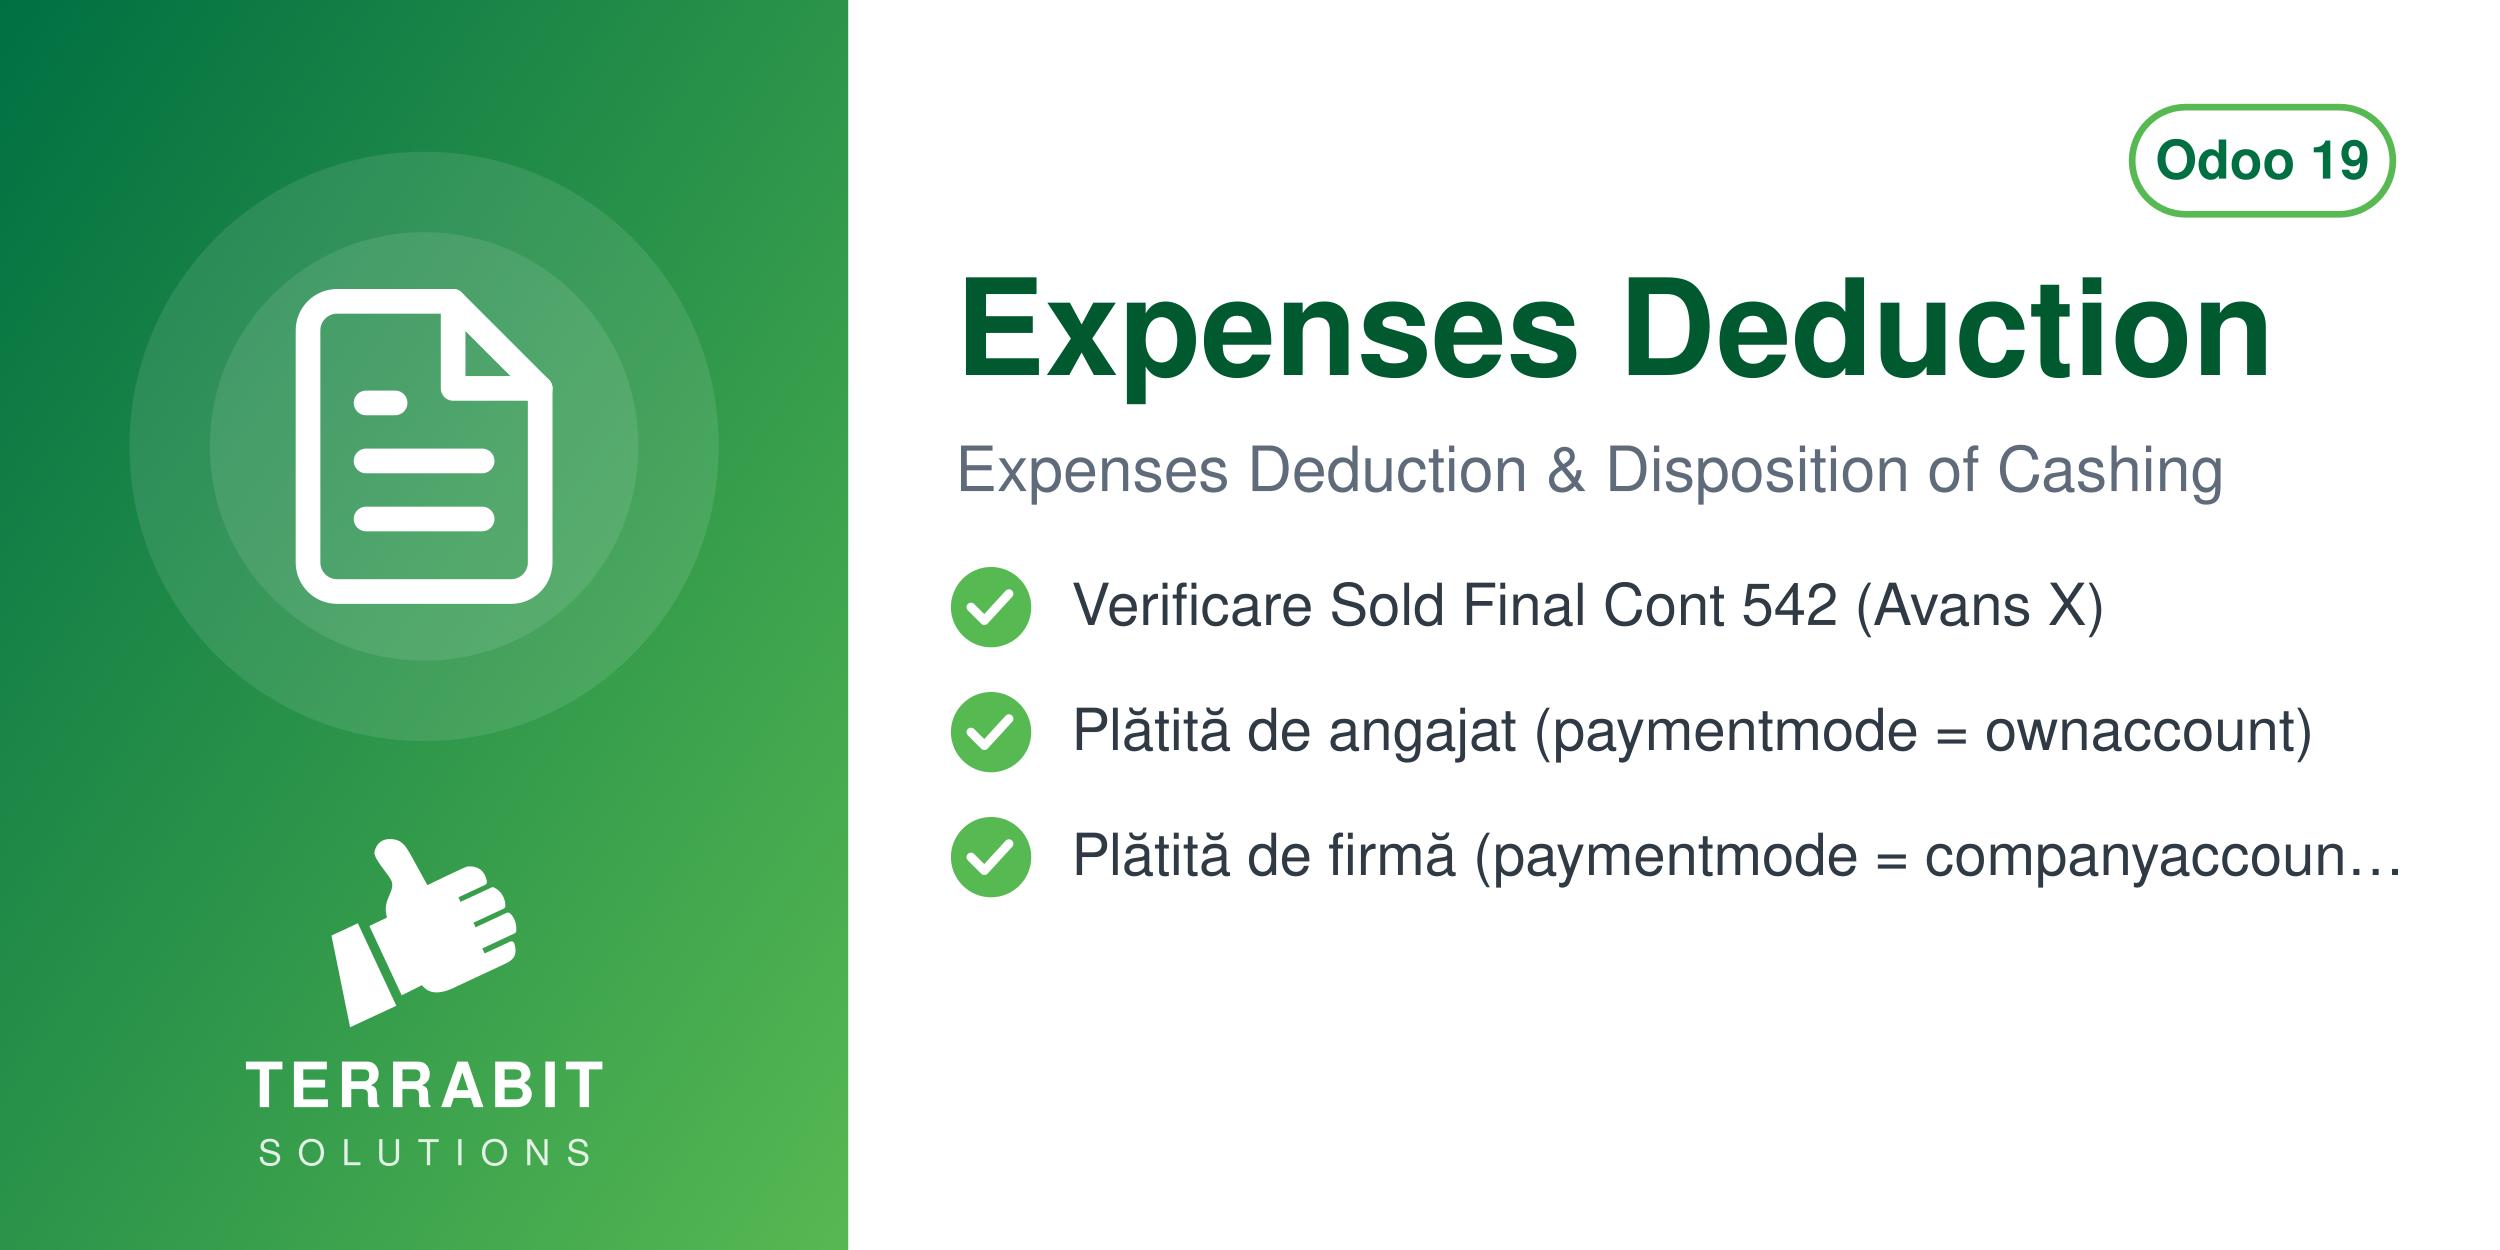
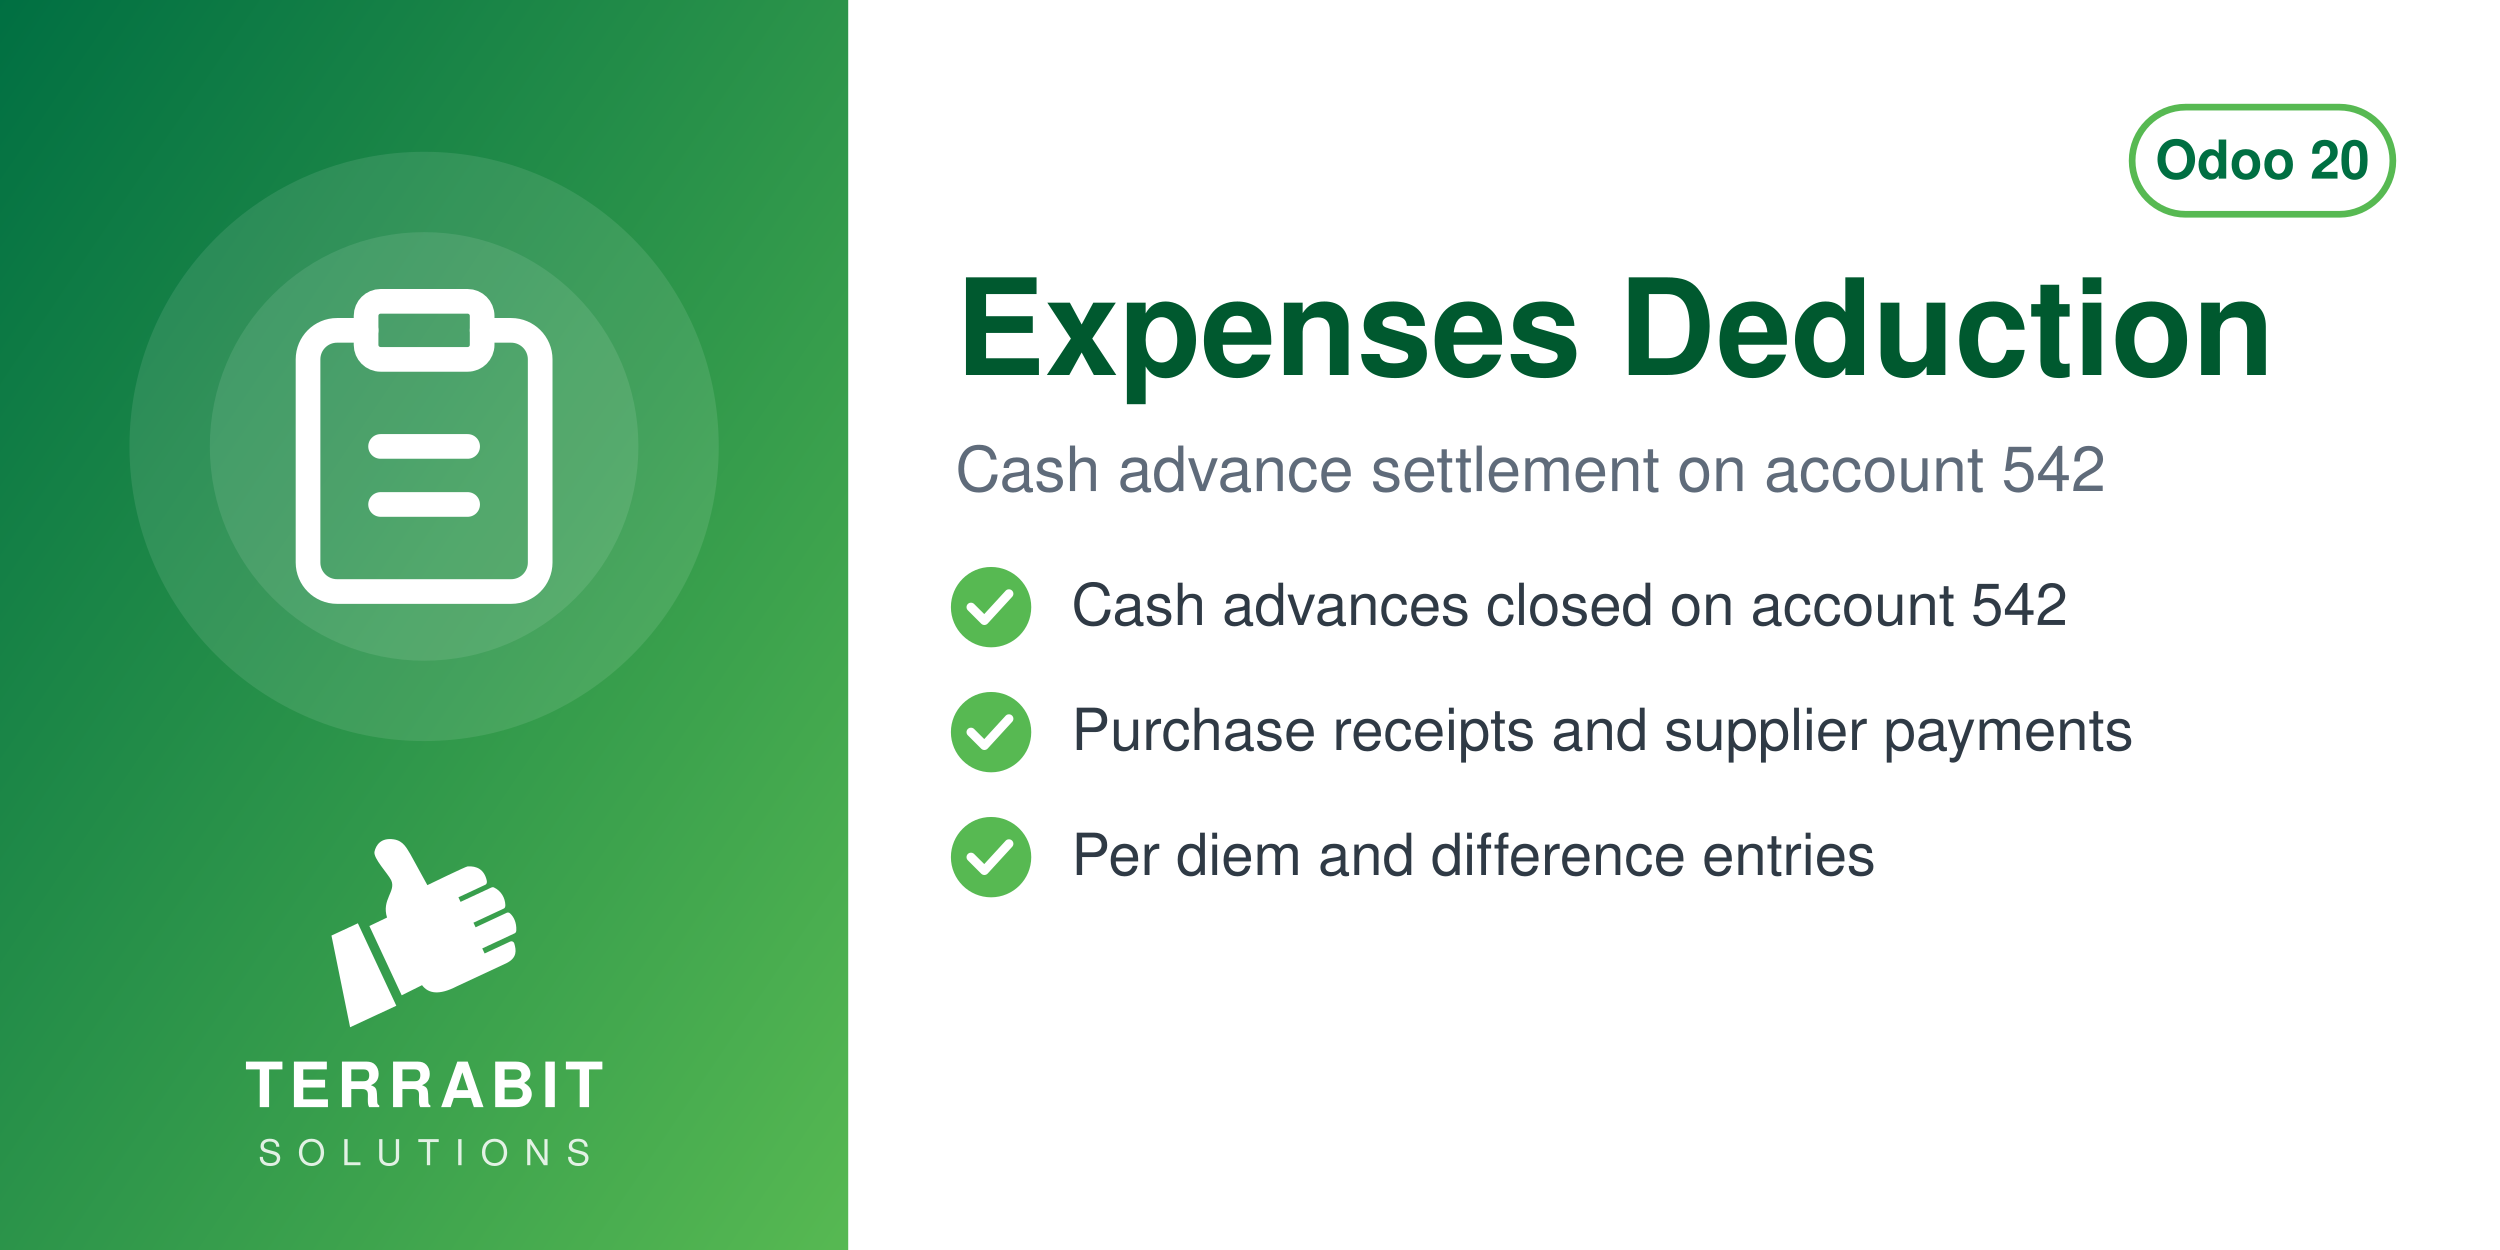
<svg xmlns="http://www.w3.org/2000/svg" width="560" height="280" viewBox="0 0 560 280">
  <defs>
    <linearGradient id="g" x1="0" y1="0" x2="1" y2="1">
      <stop offset="0" stop-color="#006F42" />
      <stop offset="1" stop-color="#57B952" />
    </linearGradient>
  </defs>
  <rect width="560" height="280" fill="#FFFFFF" />
  <rect width="190" height="280" fill="url(#g)" />
  <circle cx="95.0" cy="100" r="66" fill="white" opacity="0.10" />
  <circle cx="95.0" cy="100" r="48" fill="white" opacity="0.10" />
  <svg x="56.0" y="61.0" width="78" height="78" viewBox="0 0 24 24">
    <g fill="none" stroke="white" stroke-width="1.7" stroke-linecap="round" stroke-linejoin="round">
-       <path d="M14 2H6a2 2 0 0 0-2 2v16a2 2 0 0 0 2 2h12a2 2 0 0 0 2-2V8z" />
-       <path d="M14 2v6h6M8 13h8M8 17h8M8 9h2" />
+       <path d="M16 4h2a2 2 0 0 1 2 2v14a2 2 0 0 1-2 2H6a2 2 0 0 1-2-2V6a2 2 0 0 1 2-2h2" />
+       <rect x="8" y="2" width="8" height="4" rx="1" />
+       <path d="M9 12h6M9 16h6" />
    </g>
  </svg>
  <svg x="72.0" y="186" width="46" height="46" viewBox="4045 2535 3400 3400" preserveAspectRatio="xMidYMid meet">
    <path fill="#FFFFFF" d="M4648.32 4073.59l636.59 1365.17 -765.09 355.96 -308.63 -1517.87 437.13 -203.26zm725.61 1192.32l336.75 -167.88c105.65,140.85 282.69,170.72 576.82,18.8l819.92 -382.33c181.4,-90.13 164.26,-214.57 130.07,-328.43 -4.28,-14.25 -13.68,-24.81 -27.34,-30.7 -13.67,-5.89 -27.61,-5.11 -41.09,1.18l-422.32 196.93 -39.04 -83.72 538.07 -250.91c16.64,-7.76 24.7,-27.69 25.58,-46.04 6.48,-134.33 -44.36,-230.89 -105.84,-285.23 -15.2,-13.44 -35.71,-15.59 -54.12,-7l-513.92 239.64 -35.6 -76.34 506.31 -236.1c17.69,-8.25 22.52,-36.93 21.83,-56.45 -4.1,-117.31 -67.62,-232.74 -187.72,-290.66 -13.94,-6.72 -28.64,-6.36 -42.69,0.19l-511.21 238.38 -35.37 -75.86 448.98 -209.36c20.44,-9.53 25.81,-42.28 21.02,-64.32 -41.02,-189.07 -167.92,-247.8 -318.14,-237.87 -29.39,1.94 -589.86,273.16 -665.95,310.54l-281.84 -513.57c-59.06,-93.13 -112.7,-221.7 -276.47,-245.13 -211.24,-30.22 -291.56,94.38 -316.89,203.13 -25.32,108.75 223.84,365.99 276.05,473.69 85.52,184.27 -161.86,318.11 -68.41,617.99l-292.54 139.94 535.09 1147.51z" />
  </svg>
  <text x="95.0" y="248" text-anchor="middle" font-family="Helvetica,Arial,sans-serif" font-size="14" font-weight="800" letter-spacing="1.4" fill="white">TERRABIT</text>
  <text x="95.0" y="261" text-anchor="middle" font-family="Helvetica,Arial,sans-serif" font-size="8" font-weight="500" letter-spacing="3.6" fill="white" opacity="0.85">SOLUTIONS</text>
  <g>
    <rect x="477.6" y="24" width="58.4" height="24" rx="12" fill="none" stroke="#57B952" stroke-width="1.5" />
-     <text x="506.8" y="40" text-anchor="middle" font-family="Helvetica,Arial,sans-serif" font-size="12" font-weight="700" fill="#006F42">Odoo 19</text>
+     <text x="506.8" y="40" text-anchor="middle" font-family="Helvetica,Arial,sans-serif" font-size="12" font-weight="700" fill="#006F42">Odoo 20</text>
  </g>
  <text x="214" y="84" font-family="Helvetica,Arial,sans-serif" font-size="30" font-weight="700" fill="#00592F">Expenses Deduction</text>
-   <text x="214" y="110" font-family="Helvetica,Arial,sans-serif" font-size="14" fill="#5F6B7A">Expenses Deduction &amp; Disposition of Cashing</text>
+   <text x="214" y="110" font-family="Helvetica,Arial,sans-serif" font-size="14" fill="#5F6B7A">Cash advance settlement on account 542</text>
  <circle cx="222" cy="136" r="9" fill="#57B952" />
  <path d="M217.5 136 l3 3 l5.5 -6" fill="none" stroke="white" stroke-width="2" stroke-linecap="round" stroke-linejoin="round" />
-   <text x="240" y="140" font-family="Helvetica,Arial,sans-serif" font-size="13" fill="#2F3A45">Verificare Sold Final Cont 542 (Avans X)</text>
+   <text x="240" y="140" font-family="Helvetica,Arial,sans-serif" font-size="13" fill="#2F3A45">Cash advances closed on account 542</text>
  <circle cx="222" cy="164" r="9" fill="#57B952" />
  <path d="M217.5 164 l3 3 l5.5 -6" fill="none" stroke="white" stroke-width="2" stroke-linecap="round" stroke-linejoin="round" />
-   <text x="240" y="168" font-family="Helvetica,Arial,sans-serif" font-size="13" fill="#2F3A45">Plătită de angajat (paymentmode = ownaccount)</text>
+   <text x="240" y="168" font-family="Helvetica,Arial,sans-serif" font-size="13" fill="#2F3A45">Purchase receipts and supplier payments</text>
  <circle cx="222" cy="192" r="9" fill="#57B952" />
  <path d="M217.5 192 l3 3 l5.5 -6" fill="none" stroke="white" stroke-width="2" stroke-linecap="round" stroke-linejoin="round" />
-   <text x="240" y="196" font-family="Helvetica,Arial,sans-serif" font-size="13" fill="#2F3A45">Plătită de firmă (paymentmode = companyaccoun…</text>
+   <text x="240" y="196" font-family="Helvetica,Arial,sans-serif" font-size="13" fill="#2F3A45">Per diem and difference entries</text>
</svg>
